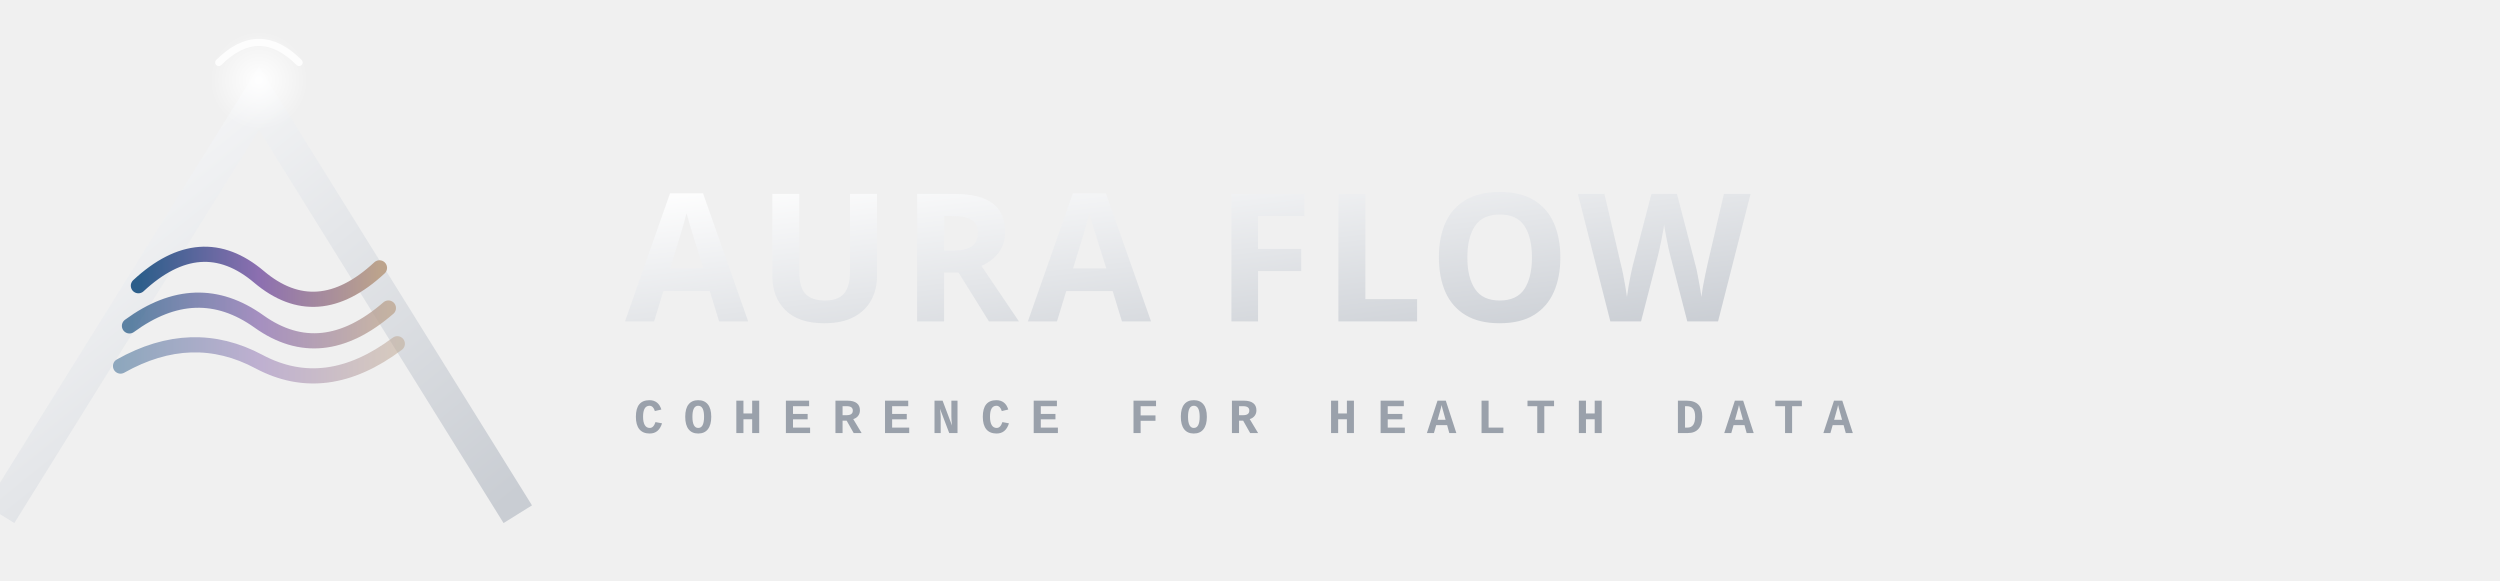
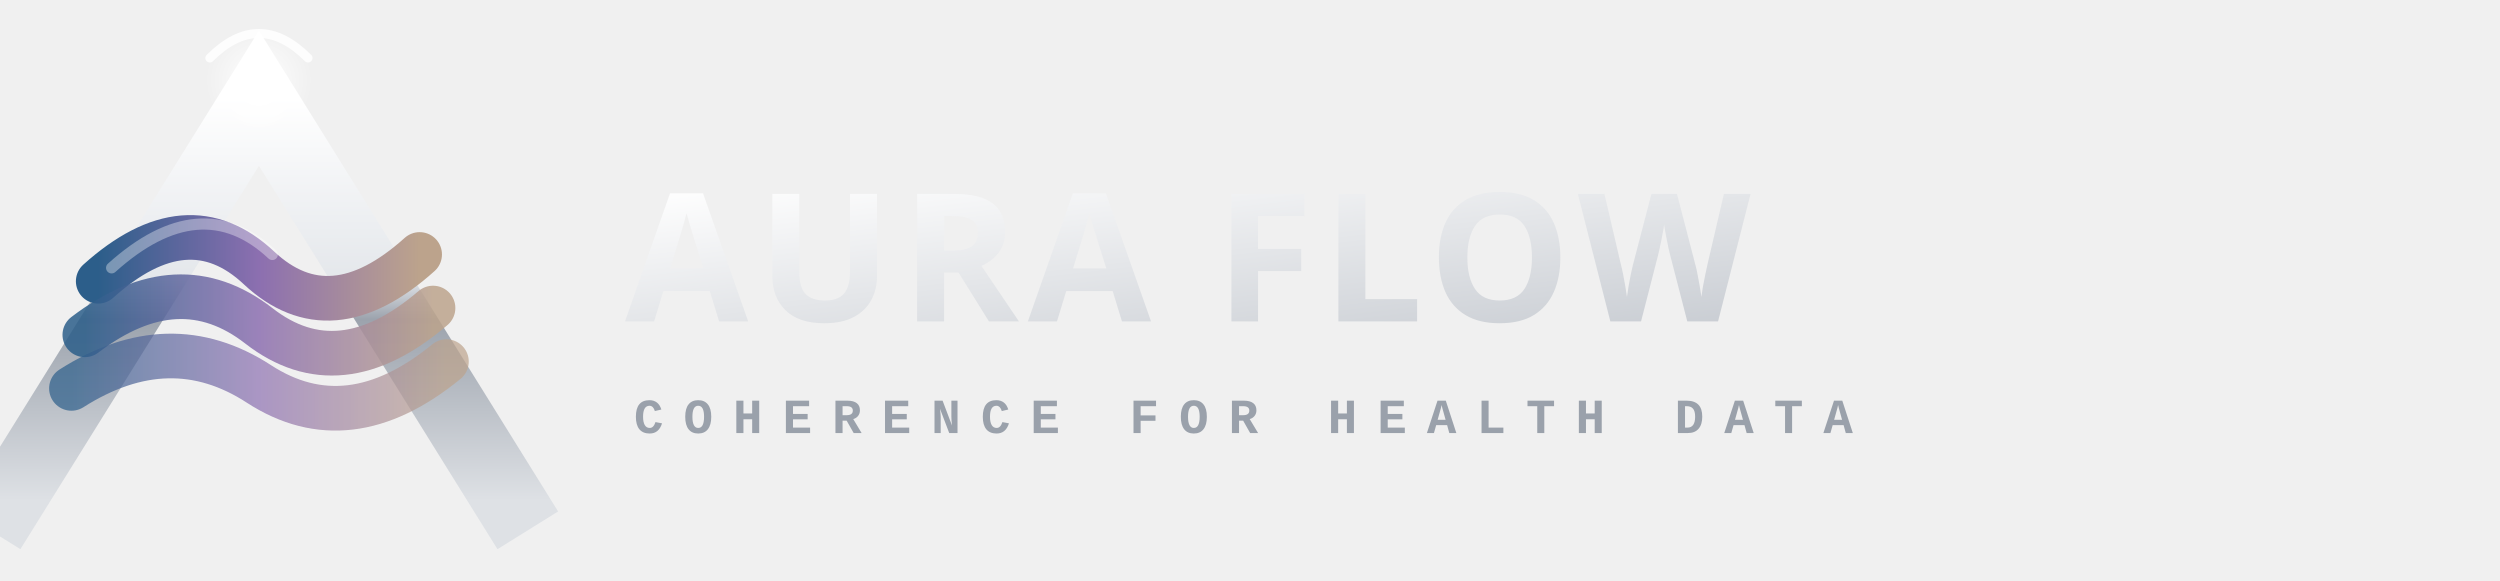
<svg xmlns="http://www.w3.org/2000/svg" width="560" height="130" viewBox="0 0 560 130">
  <defs>
    <linearGradient id="silver" x1="0%" y1="0%" x2="100%" y2="100%">
      <stop offset="0%" stop-color="#FFFFFF" />
      <stop offset="100%" stop-color="#C9CDD3" />
    </linearGradient>
    <linearGradient id="iridescent" x1="0%" y1="0%" x2="100%" y2="0%">
      <stop offset="0%" stop-color="#2C5E8A" />
      <stop offset="50%" stop-color="#8C6FB0" />
      <stop offset="100%" stop-color="#BCA38C" />
    </linearGradient>
    <radialGradient id="flare" cx="50%" cy="50%" r="50%">
      <stop offset="0%" stop-color="#FFFFFF" stop-opacity="0.95" />
      <stop offset="100%" stop-color="#FFFFFF" stop-opacity="0" />
    </radialGradient>
+     <linearGradient id="silverBevel" x1="0%" y1="0%" x2="0%" y2="100%">
+       <stop offset="0%" stop-color="#FFFFFF" />
+       <stop offset="45%" stop-color="#E4E7EB" />
+       <stop offset="55%" stop-color="#9CA3AD" />
+       <stop offset="100%" stop-color="#DEE1E5" />
+     </linearGradient>
  </defs>
  <g>
-     <path d="M2,112 L58,22 L114,112" fill="none" stroke="url(#silver)" stroke-width="7.5" stroke-linecap="square" stroke-linejoin="miter" />
-     <circle cx="58" cy="18" r="11" fill="url(#flare)" />
-     <path d="M49,14 Q58,5 67,14" fill="none" stroke="#FFFFFF" stroke-width="1.6" stroke-linecap="round" opacity="0.85" />
-     <path d="M31,64 Q45,51 58,62 Q71,73 85,60" fill="none" stroke="url(#iridescent)" stroke-width="3.4" stroke-linecap="round" />
-     <path d="M29,73 Q44,62 58,72 Q72,82 87,69" fill="none" stroke="url(#iridescent)" stroke-width="3.4" stroke-linecap="round" opacity="0.75" />
-     <path d="M27,82 Q43,73 58,81 Q73,89 89,77" fill="none" stroke="url(#iridescent)" stroke-width="3.4" stroke-linecap="round" opacity="0.5" />
+     <path d="M2,112 L58,22 L114,112" fill="none" stroke="url(#silverBevel)" stroke-width="16" stroke-linecap="square" stroke-linejoin="miter" />
+     <circle cx="58" cy="18" r="12" fill="url(#flare)" />
+     <path d="M47,13 Q58,2 69,13" fill="none" stroke="#FFFFFF" stroke-width="2" stroke-linecap="round" opacity="0.85" />
+     <path d="M22,63 Q42,45 58,60 Q74,75 94,57" fill="none" stroke="url(#iridescent)" stroke-width="10" stroke-linecap="round" />
+     <path d="M25,60 Q45,42 61,57" fill="none" stroke="#FFFFFF" stroke-width="2.5" stroke-linecap="round" opacity="0.35" />
+     <path d="M19,75 Q40,59 58,73 Q76,87 97,69" fill="none" stroke="url(#iridescent)" stroke-width="10" stroke-linecap="round" opacity="0.85" />
+     <path d="M16,87 Q38,73 58,86 Q78,99 100,81" fill="none" stroke="url(#iridescent)" stroke-width="10" stroke-linecap="round" opacity="0.7" />
  </g>
  <text x="140" y="72" font-family="Syne, 'Arial Black', sans-serif" font-weight="800" font-size="40" letter-spacing="2" fill="url(#silver)">AURA FLOW</text>
  <text x="142" y="97" font-family="'JetBrains Mono', 'Courier New', monospace" font-weight="600" font-size="11" letter-spacing="4.5" fill="#9AA1AB">COHERENCE FOR HEALTH DATA</text>
</svg>
